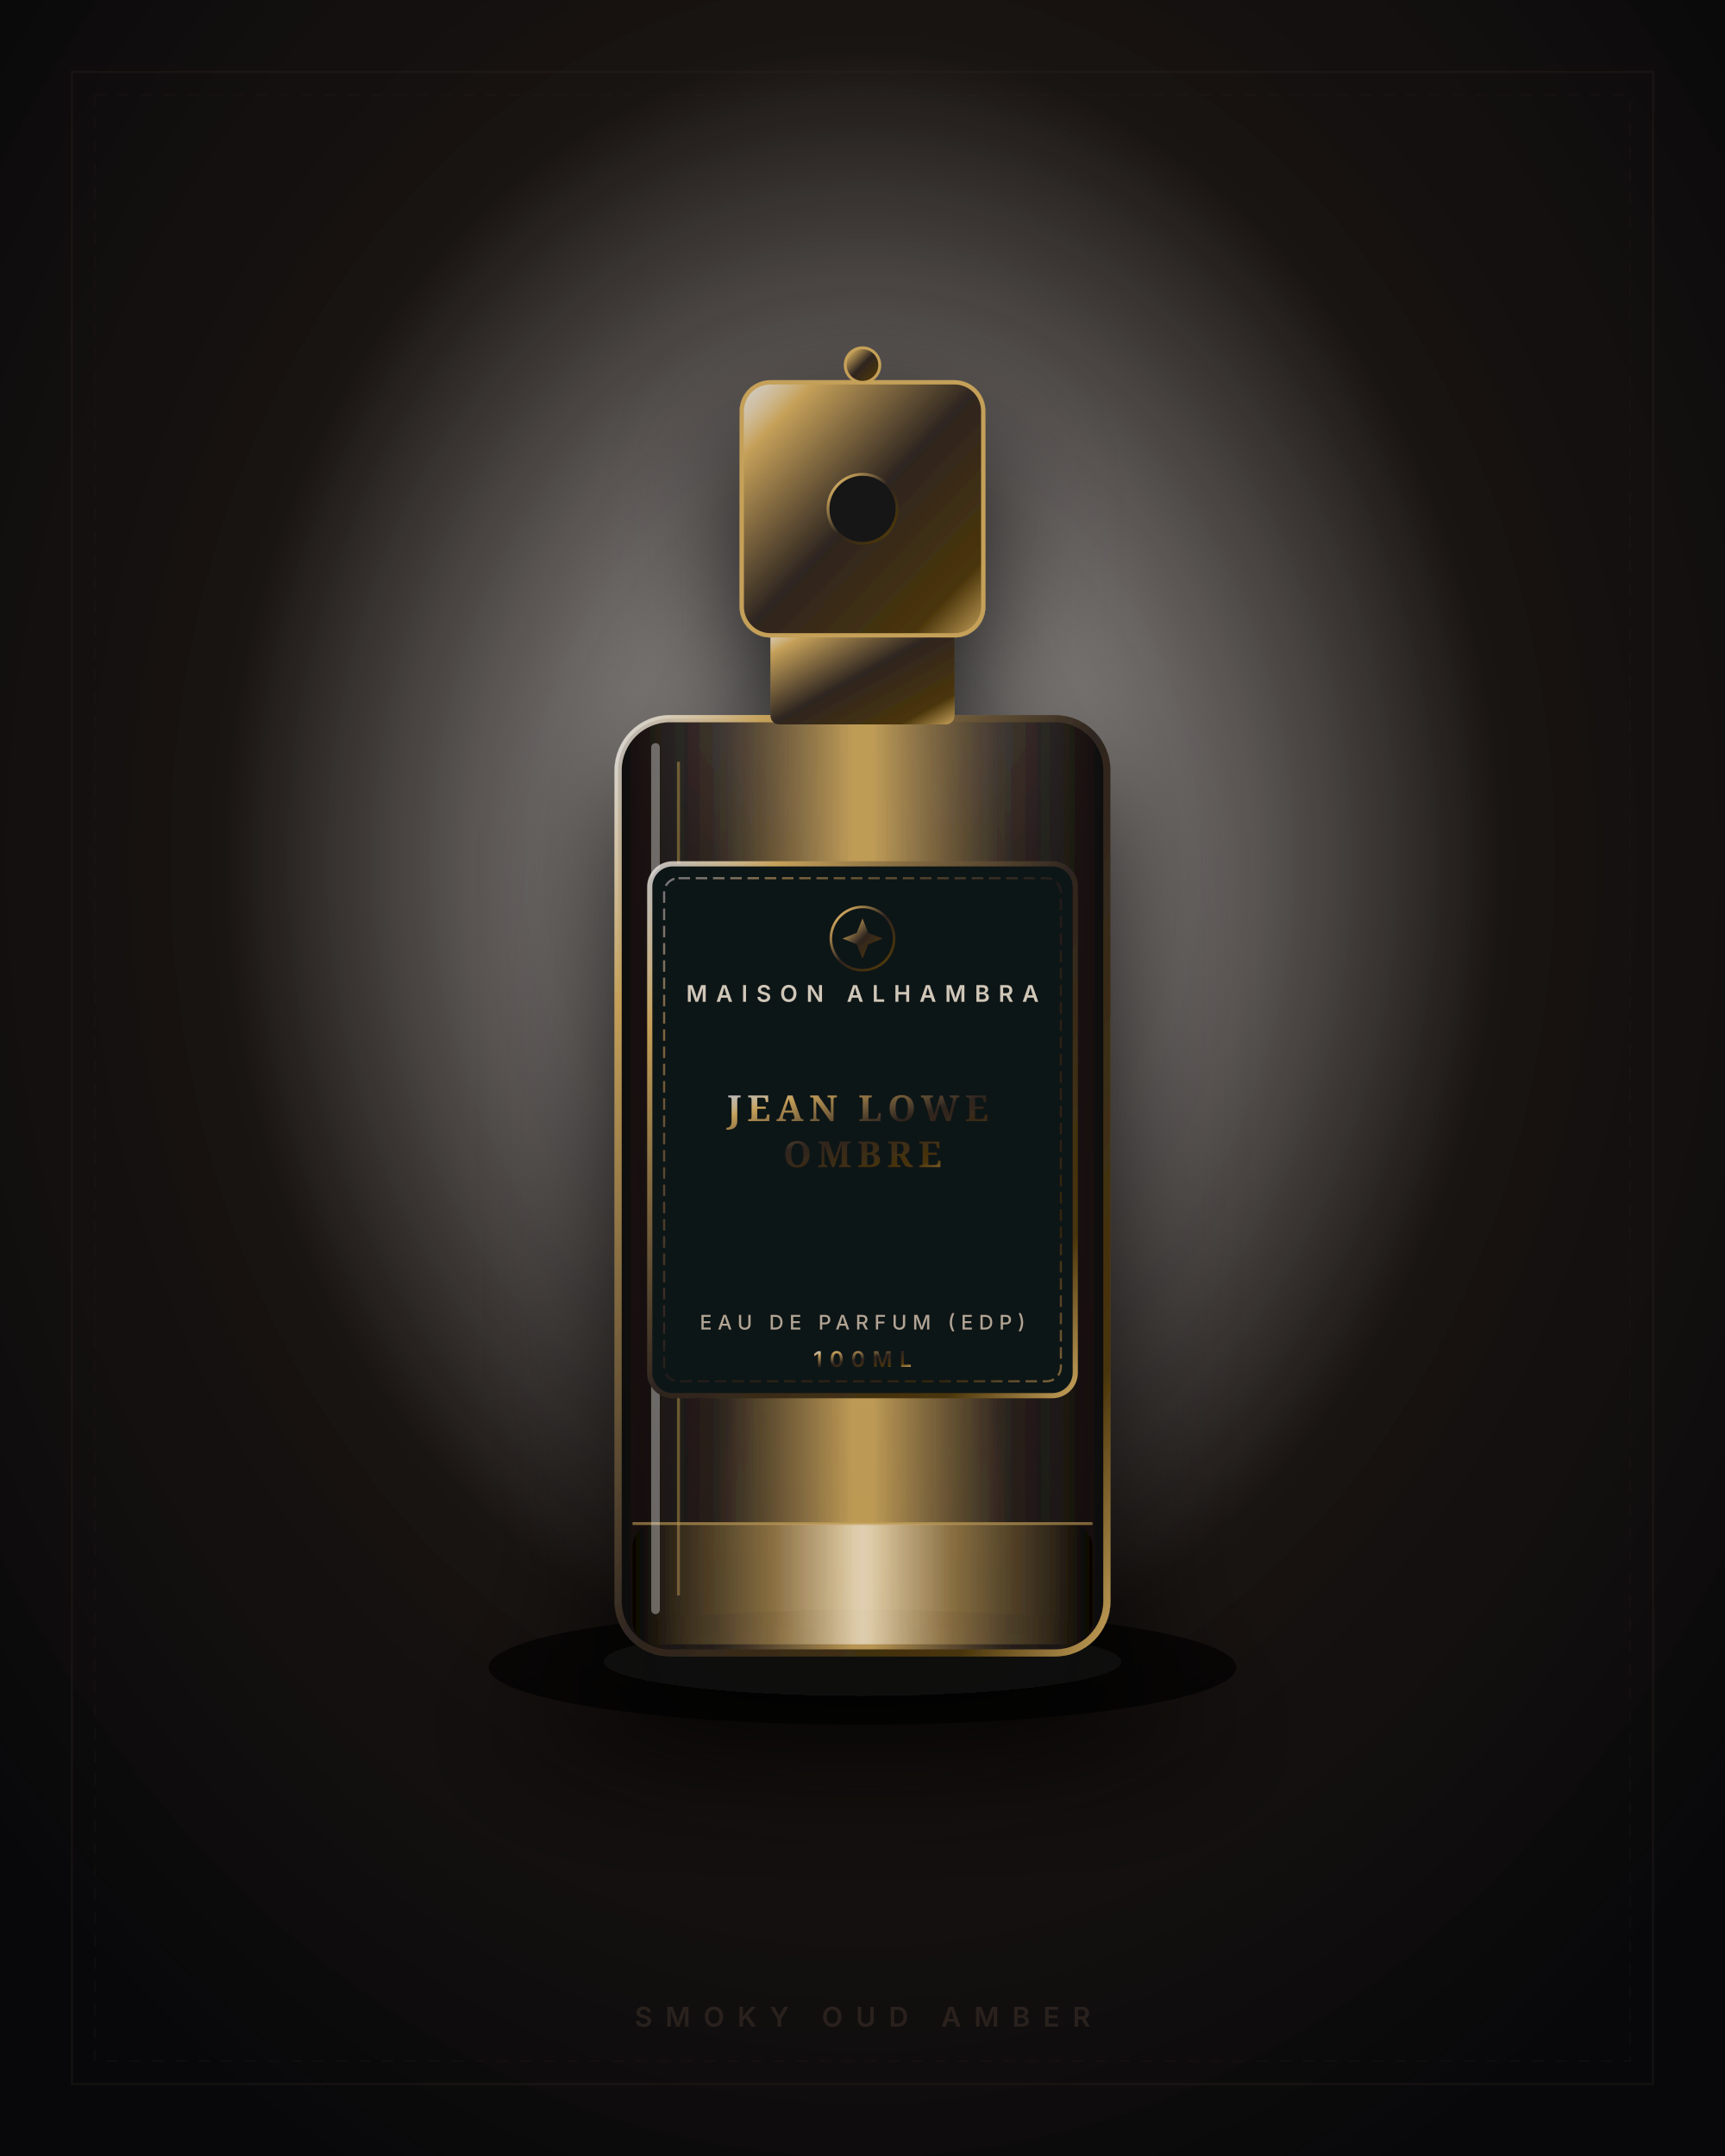
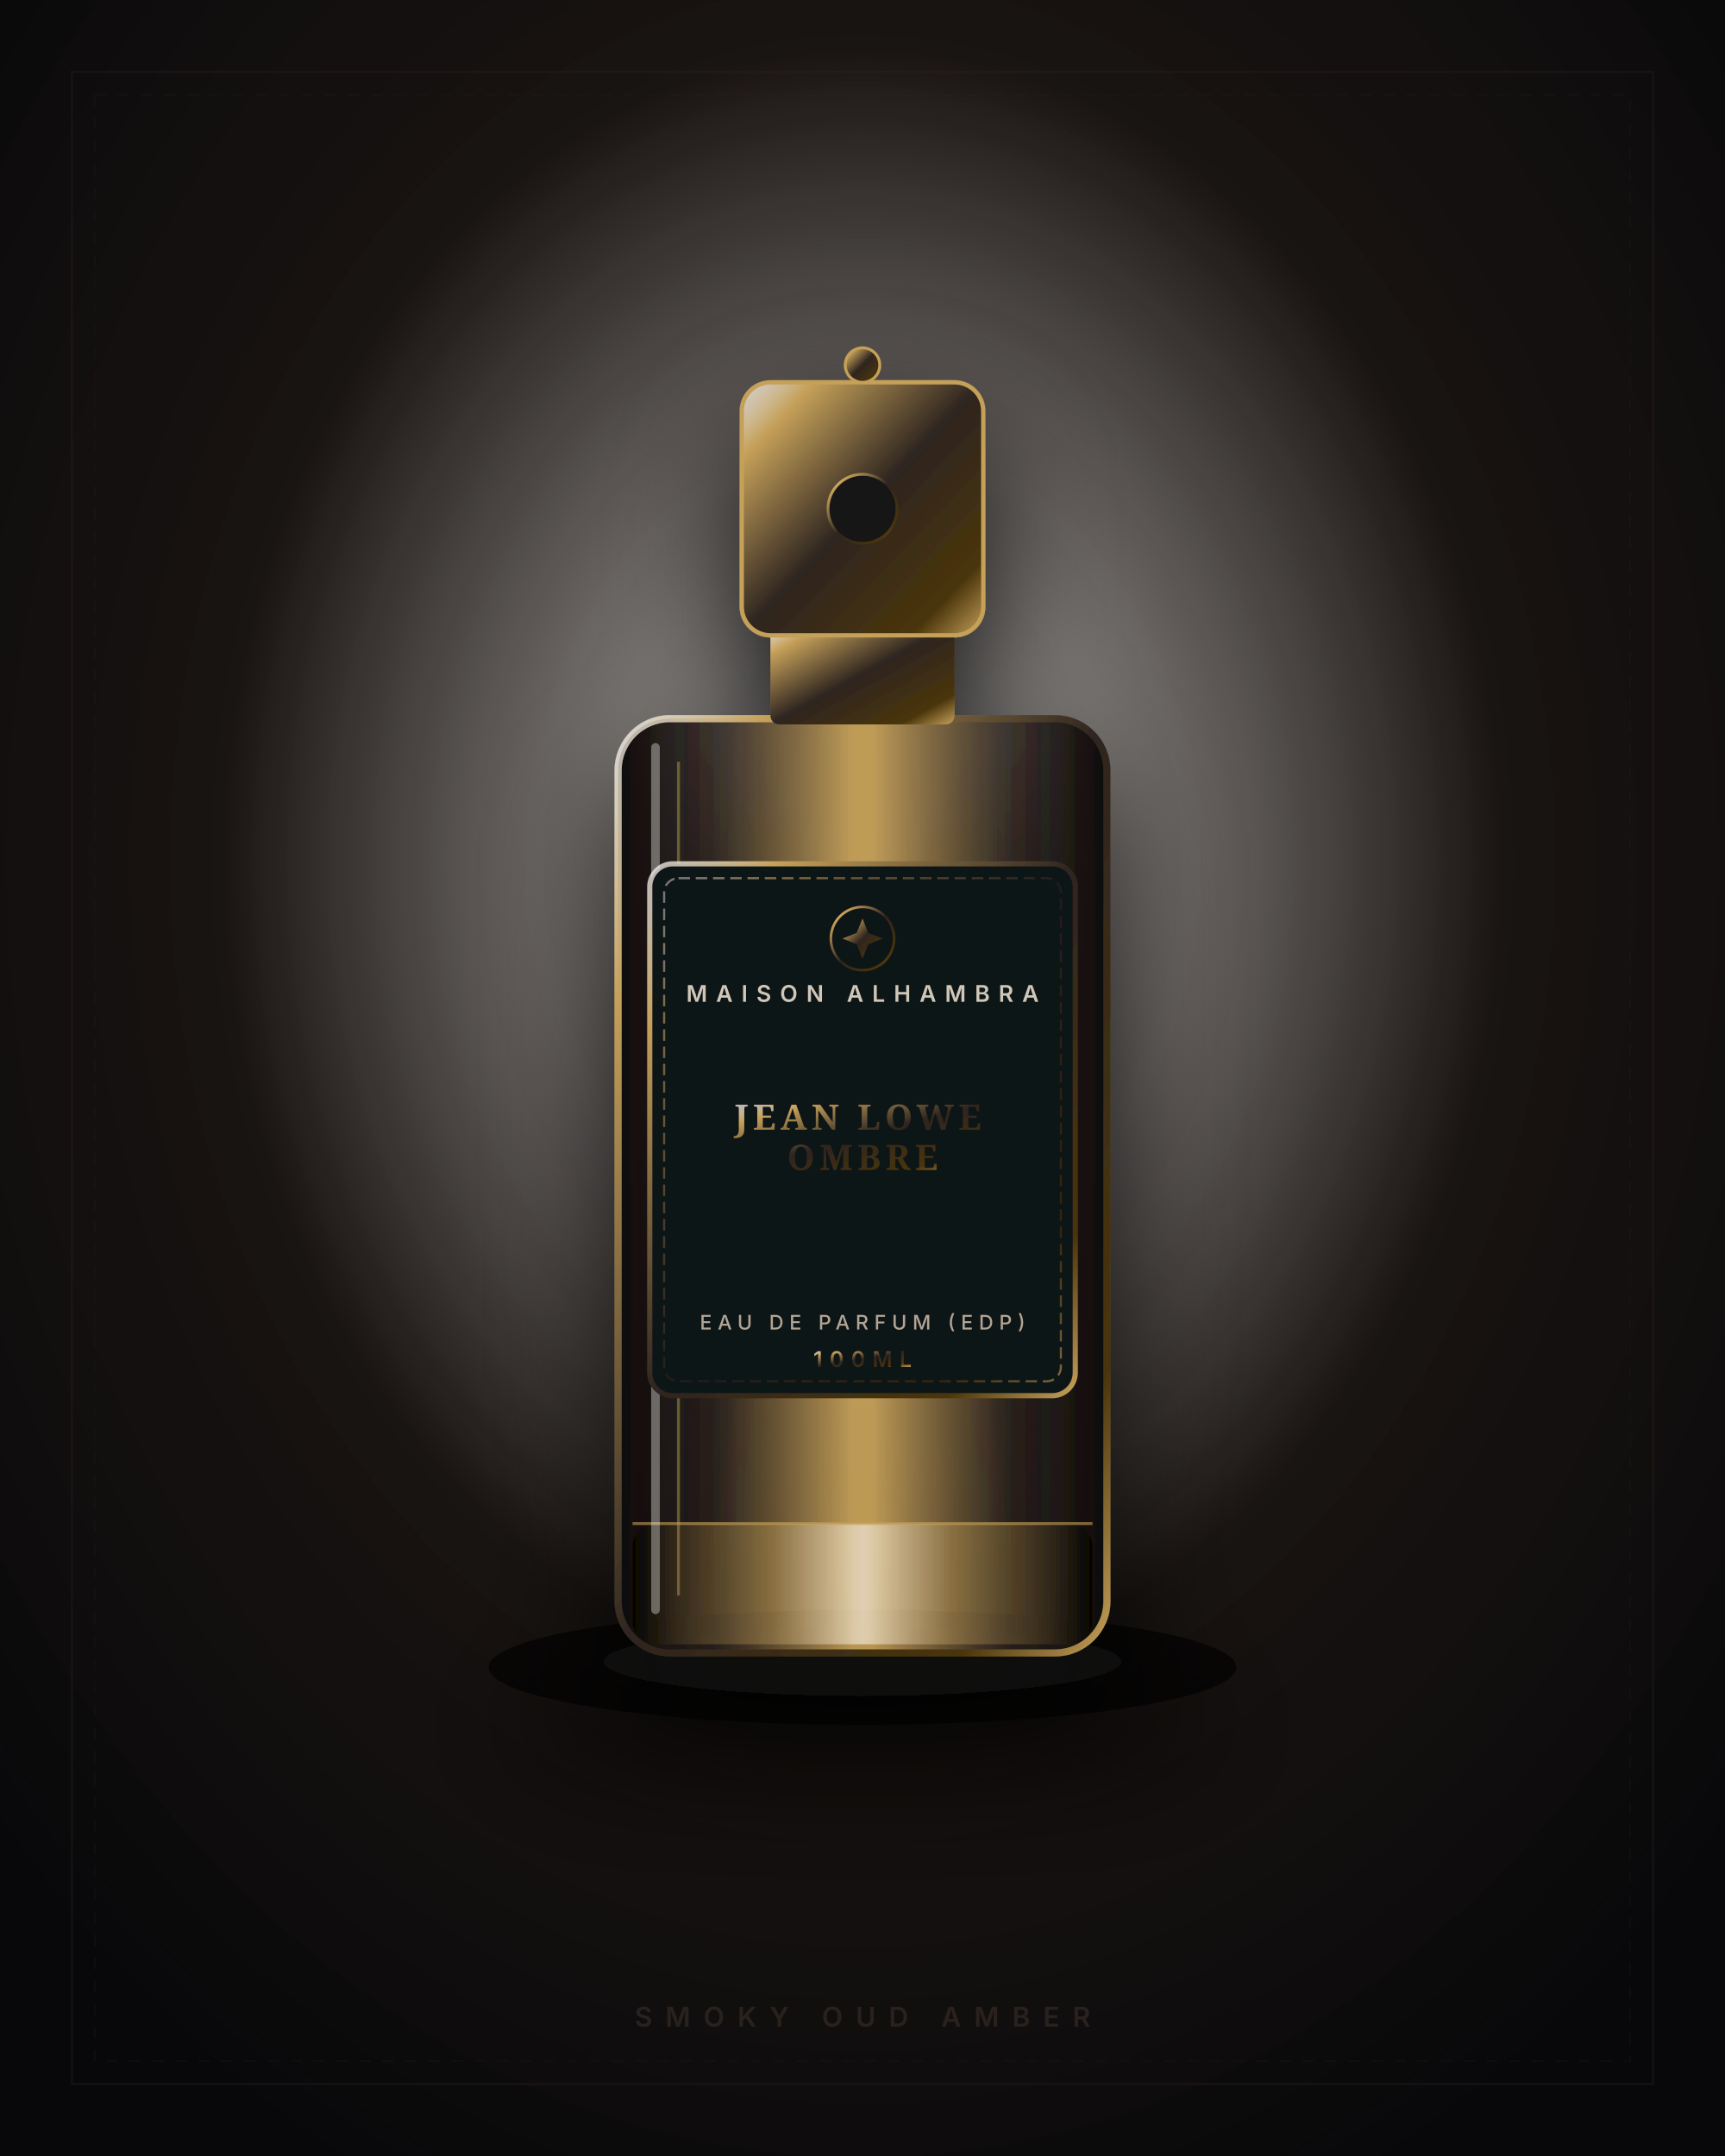
<svg xmlns="http://www.w3.org/2000/svg" viewBox="0 0 600 750" width="600" height="750">
  <defs>
    <radialGradient id="ambG" cx="50%" cy="40%" r="68%">
      <stop offset="0%" stop-color="#2e2520" stop-opacity="0.32" />
      <stop offset="55%" stop-color="#0e0906" stop-opacity="0.95" />
      <stop offset="100%" stop-color="#08080a" />
    </radialGradient>
    <linearGradient id="metalG" x1="0%" y1="0%" x2="100%" y2="100%">
      <stop offset="0%" stop-color="#ffffff" stop-opacity="0.7" />
      <stop offset="15%" stop-color="#c5a059" />
      <stop offset="50%" stop-color="#2e2520" />
      <stop offset="85%" stop-color="#4a350b" />
      <stop offset="100%" stop-color="#c5a059" />
    </linearGradient>
    <linearGradient id="bodyG" x1="0%" y1="0%" x2="100%" y2="0%">
      <stop offset="0%" stop-color="#0e0906" />
      <stop offset="20%" stop-color="#2e2520" stop-opacity="0.75" />
      <stop offset="48%" stop-color="#c5a059" stop-opacity="0.92" />
      <stop offset="52%" stop-color="#c5a059" stop-opacity="0.92" />
      <stop offset="80%" stop-color="#2e2520" stop-opacity="0.75" />
      <stop offset="100%" stop-color="#0e0906" />
    </linearGradient>
    <linearGradient id="baseG" x1="0%" y1="0%" x2="100%" y2="0%">
      <stop offset="0%" stop-color="#000000" stop-opacity="0.8" />
      <stop offset="30%" stop-color="#c5a059" stop-opacity="0.4" />
      <stop offset="50%" stop-color="#ffffff" stop-opacity="0.6" />
      <stop offset="70%" stop-color="#c5a059" stop-opacity="0.4" />
      <stop offset="100%" stop-color="#000000" stop-opacity="0.8" />
    </linearGradient>
    <filter id="flaconShadow" x="-30%" y="-20%" width="160%" height="150%">
      <feDropShadow dx="0" dy="20" stdDeviation="22" flood-color="#000000" flood-opacity="0.85" />
    </filter>
  </defs>
  <rect width="600" height="750" fill="url(#ambG)" />
  <rect x="25" y="25" width="550" height="700" fill="none" stroke="#2e2520" stroke-width="0.75" opacity="0.32" />
  <rect x="33" y="33" width="534" height="684" fill="none" stroke="#2e2520" stroke-width="0.5" stroke-dasharray="4,4" opacity="0.2" />
  <g transform="translate(300, 365)" filter="url(#flaconShadow)">
    <ellipse cx="0" cy="215" rx="130" ry="20" fill="#000000" opacity="0.65" />
    <ellipse cx="0" cy="213" rx="90" ry="12" fill="#2e2520" opacity="0.2" />
    <rect x="-85" y="-115" width="170" height="325" rx="18" fill="url(#bodyG)" stroke="url(#metalG)" stroke-width="2.5" />
    <rect x="-80" y="165" width="160" height="42" rx="8" fill="url(#baseG)" opacity="0.9" />
    <line x1="-80" y1="165" x2="80" y2="165" stroke="#c5a059" stroke-width="1" opacity="0.6" />
    <line x1="-72" y1="-105" x2="-72" y2="195" stroke="#ffffff" stroke-width="3" stroke-linecap="round" opacity="0.35" />
    <line x1="-64" y1="-100" x2="-64" y2="190" stroke="#c5a059" stroke-width="1" opacity="0.45" />
    <rect x="-74.0" y="-64.5" width="148" height="185" rx="8" fill="#111216" stroke="url(#metalG)" stroke-width="1.8" />
    <rect x="-69.0" y="-59.5" width="138" height="175" rx="5" fill="none" stroke="url(#metalG)" stroke-width="0.75" stroke-dasharray="4,2" opacity="0.6" />
    <g transform="translate(0, -38.5)">
      <circle cx="0" cy="0" r="11" fill="none" stroke="url(#metalG)" stroke-width="0.9" />
      <polygon points="0,-7 2,-2 7,0 2,2 0,7 -2,2 -7,0 -2,-2" fill="url(#metalG)" />
    </g>
    <text x="0" y="-16.5" font-family="'Inter', -apple-system, sans-serif" font-size="8" font-weight="600" letter-spacing="3" fill="#cfc7b8" text-anchor="middle">MAISON ALHAMBRA</text>
    <line x1="-54.0" y1="-8.5" x2="54.0" y2="-8.5" stroke="url(#metalG)" stroke-width="0.6" opacity="0.5" />
-     <text x="0" y="25" font-family="'Cinzel', 'Playfair Display', 'Georgia', serif" font-size="12.5" font-weight="700" letter-spacing="2" fill="url(#metalG)" text-anchor="middle">
+     <text x="0" y="28.0" font-family="'Cinzel', 'Playfair Display', 'Georgia', serif" font-size="12.2" font-weight="700" letter-spacing="1.6" fill="url(#metalG)" text-anchor="middle">
      <tspan x="0" dy="0">JEAN LOWE</tspan>
-       <tspan x="0" dy="16">OMBRE</tspan>
+       <tspan x="0" dy="14">OMBRE</tspan>
    </text>
    <line x1="-50.0" y1="82.5" x2="50.0" y2="82.5" stroke="url(#metalG)" stroke-width="0.6" opacity="0.5" />
    <text x="0" y="97.5" font-family="'Inter', -apple-system, sans-serif" font-size="7" font-weight="500" letter-spacing="2" fill="#b0a594" text-anchor="middle">EAU DE PARFUM (EDP)</text>
    <text x="0" y="110.5" font-family="'Inter', -apple-system, sans-serif" font-size="7.5" font-weight="600" letter-spacing="2.5" fill="url(#metalG)" text-anchor="middle">100ML</text>
    <rect x="-32" y="-148" width="64" height="35" rx="3" fill="url(#metalG)" />
    <rect x="-42" y="-232" width="84" height="88" rx="10" fill="url(#metalG)" stroke="#c5a059" stroke-width="1.5" />
    <circle cx="0" cy="-188" r="12" fill="#121316" stroke="url(#metalG)" stroke-width="1" />
    <circle cx="0" cy="-238" r="6" fill="url(#metalG)" stroke="#c5a059" stroke-width="1" />
  </g>
  <text x="300" y="705" font-family="'Inter', -apple-system, sans-serif" font-size="9.5" font-weight="600" letter-spacing="4.5" fill="#2e2520" opacity="0.85" text-anchor="middle">SMOKY OUD AMBER</text>
</svg>
